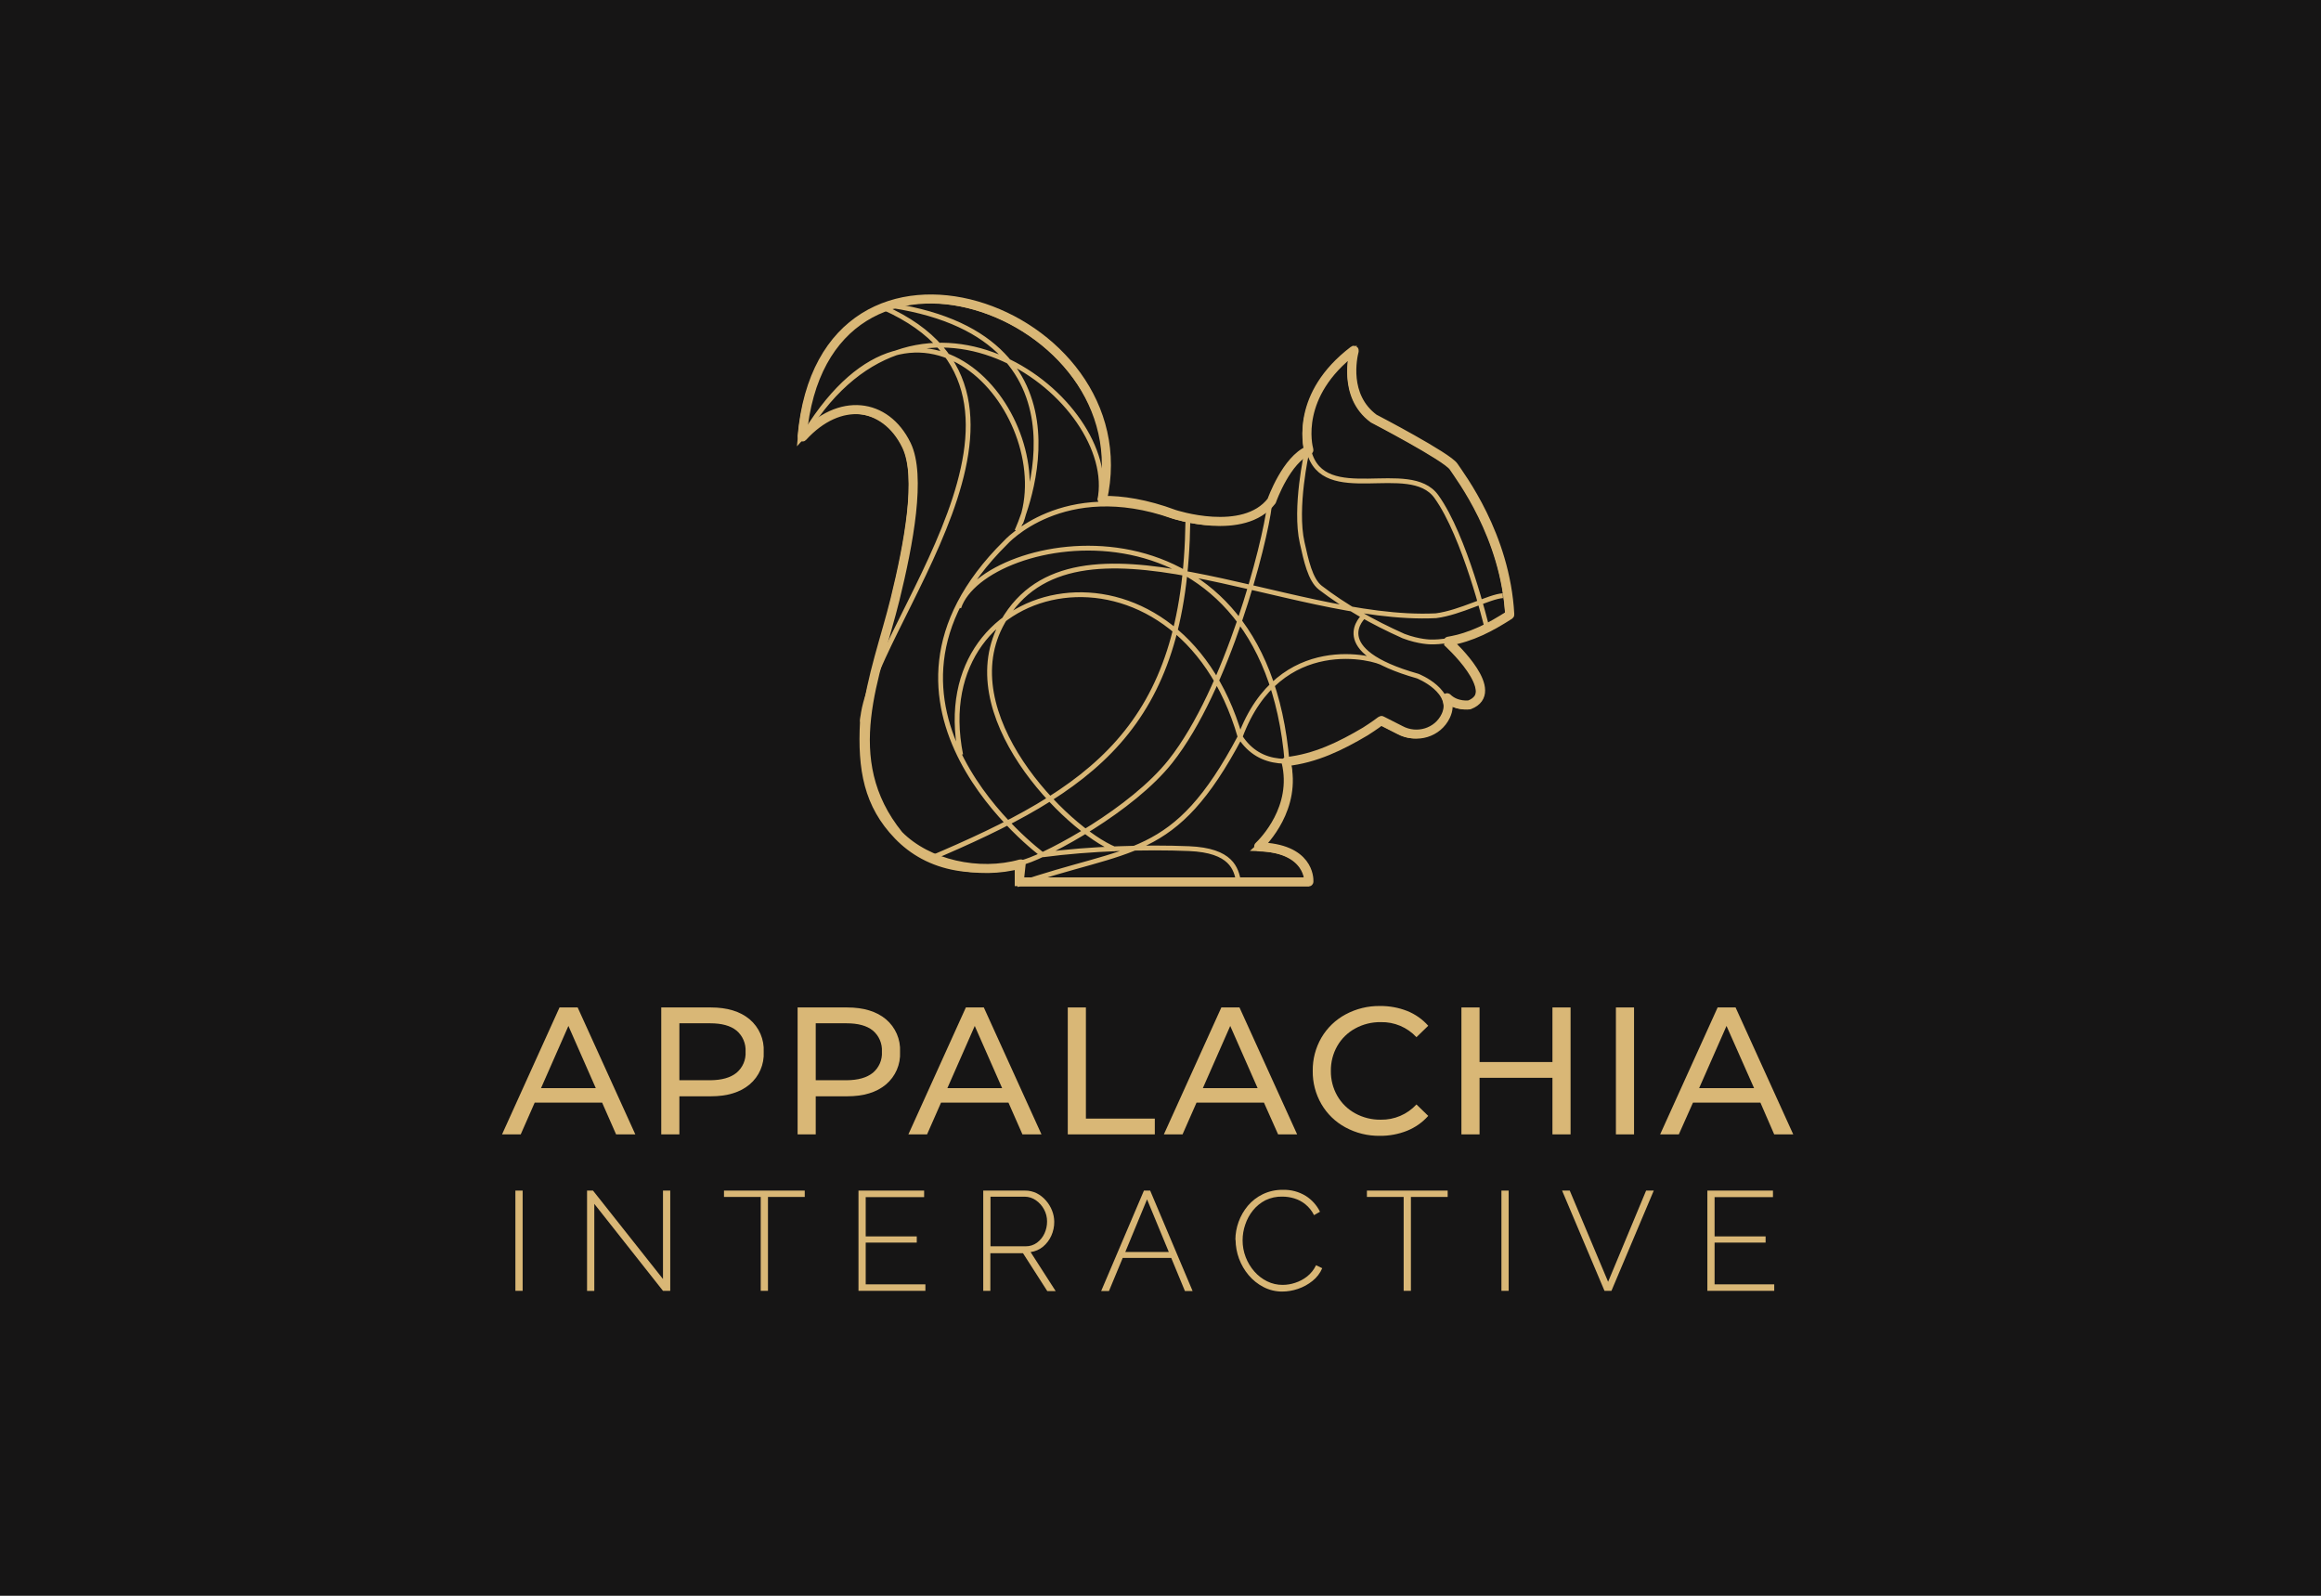
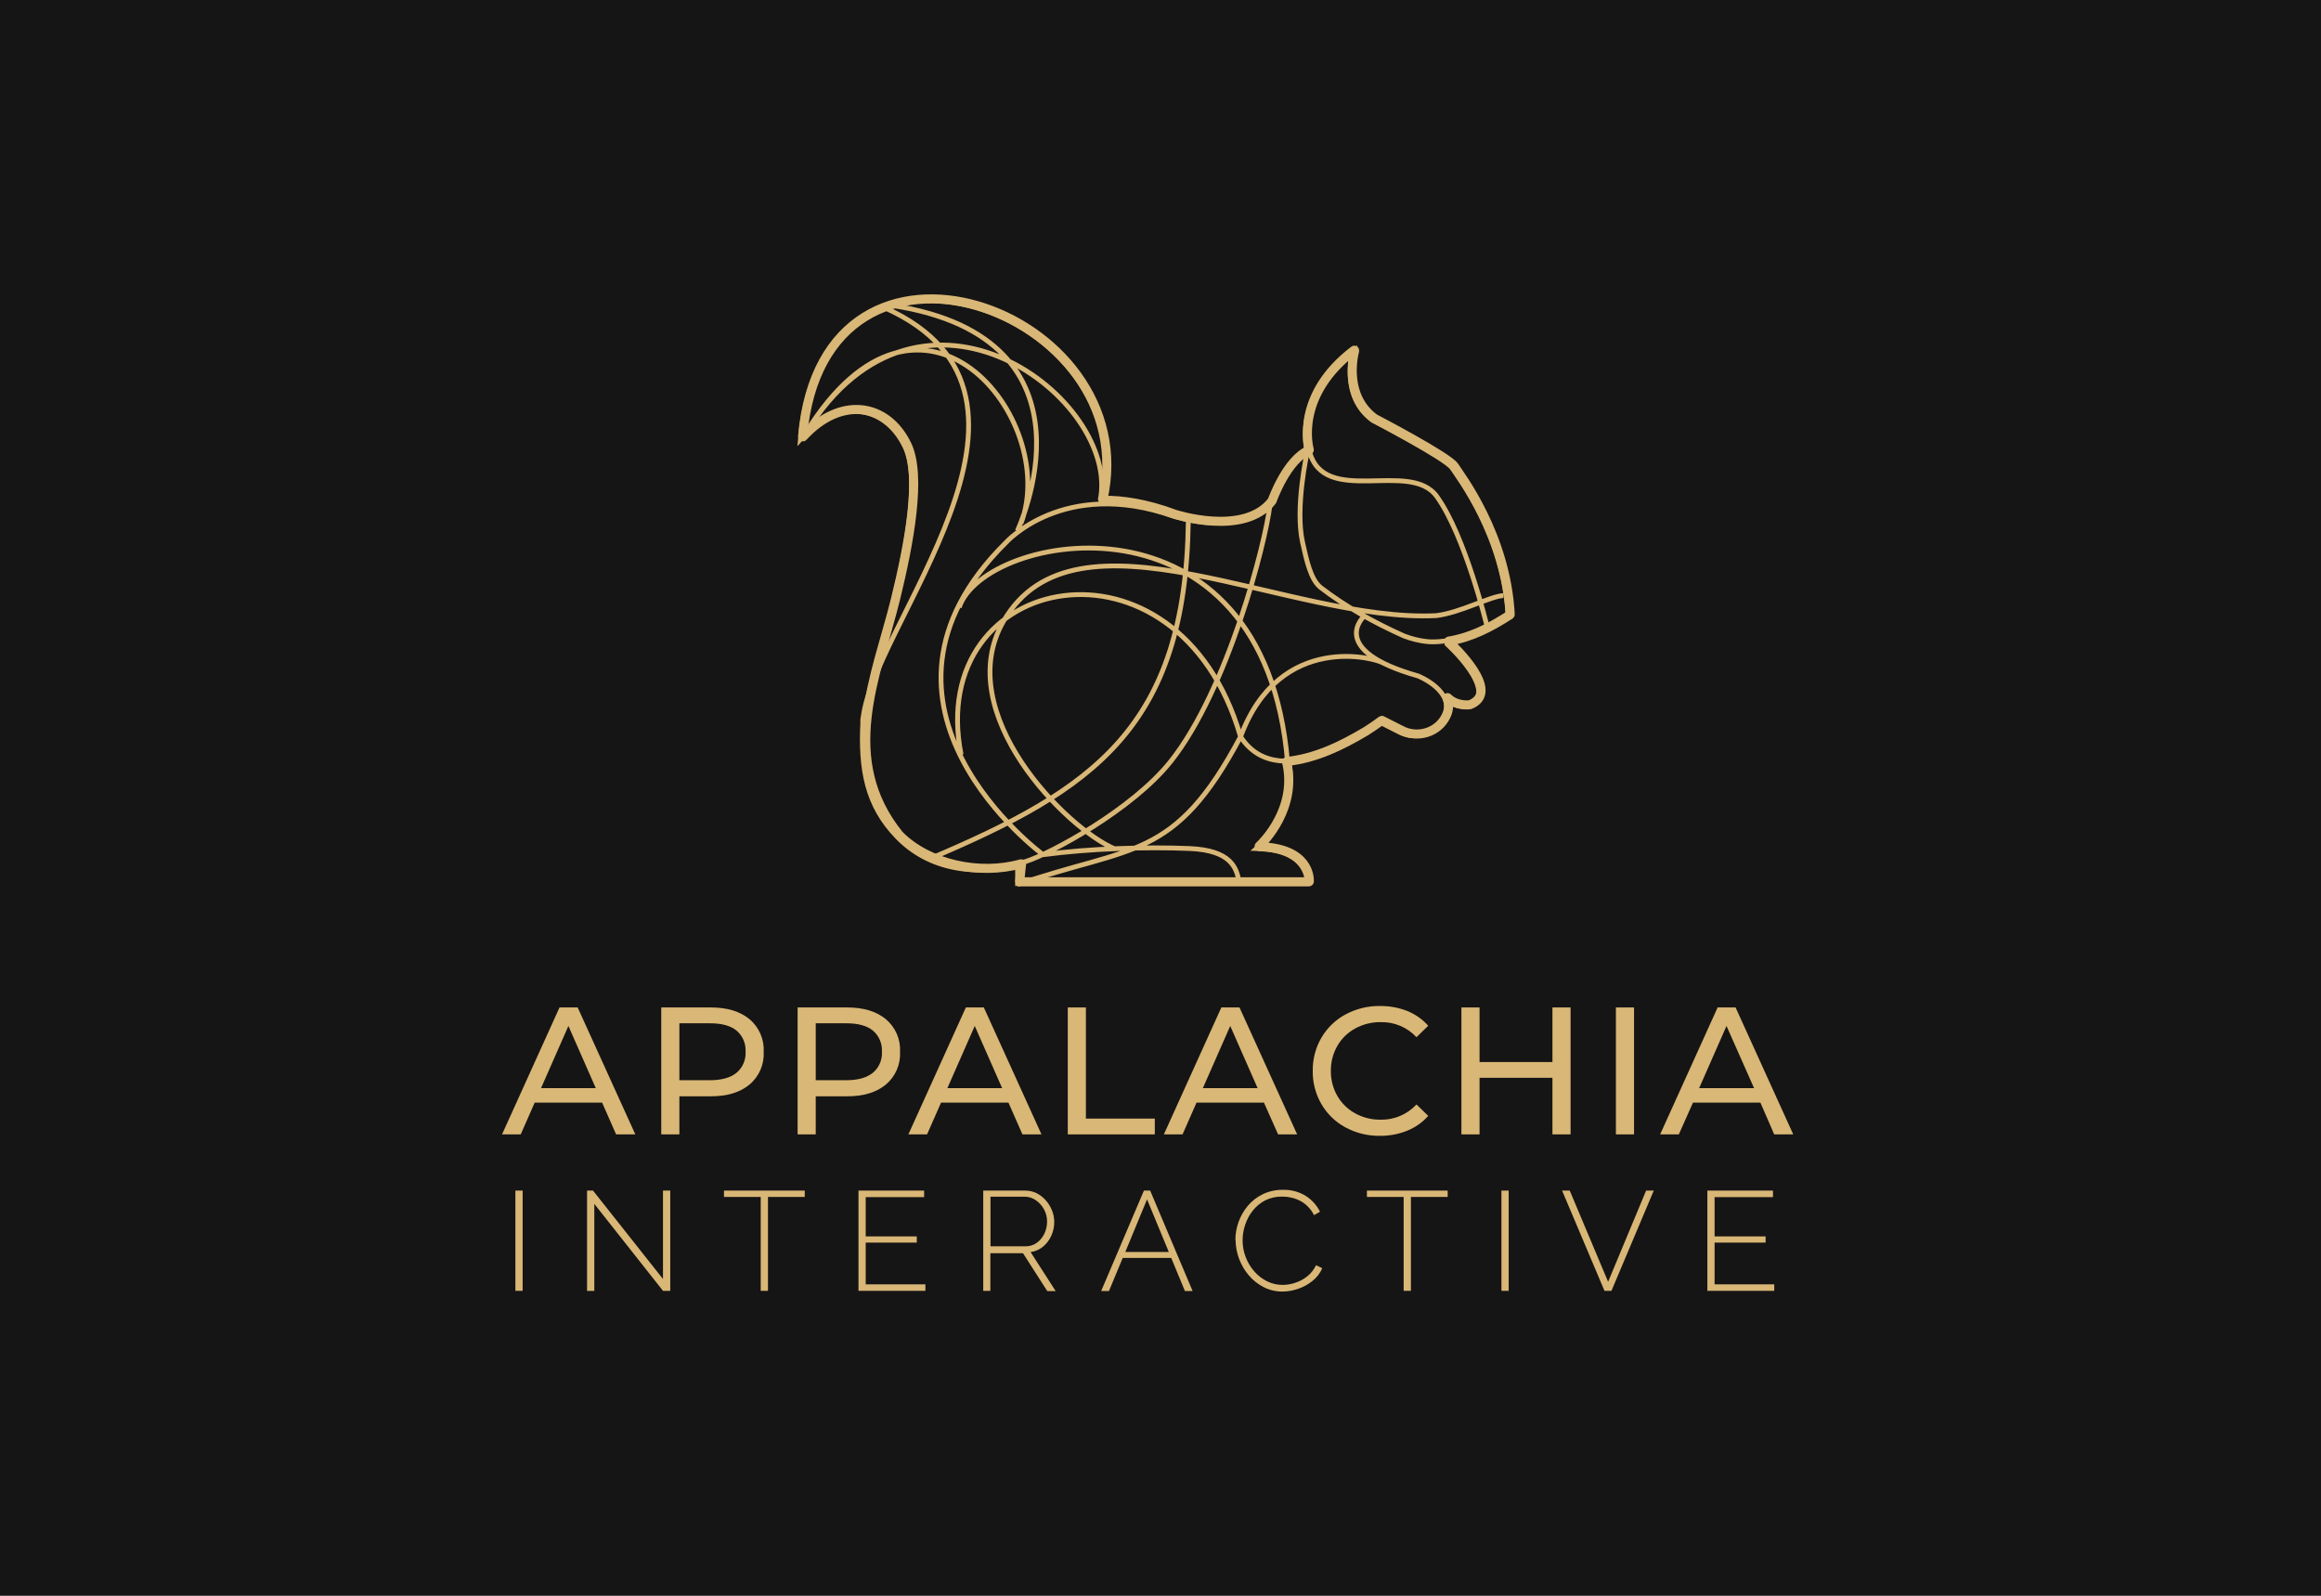
<svg xmlns="http://www.w3.org/2000/svg" xmlns:xlink="http://www.w3.org/1999/xlink" viewBox="0 0 640 440">
  <defs>
-     <style>.cls-1{fill:#d9b776;}.cls-2,.cls-5{fill:#161515;}.cls-2{stroke:#161515;stroke-width:56.69px;}.cls-2,.cls-3,.cls-4{stroke-miterlimit:7.57;}.cls-3,.cls-4{fill:none;stroke:#d9b776;}.cls-3{stroke-width:7.37px;}.cls-4{stroke-width:13.89px;}</style>
-     <symbol id="Squirrel_Background_Thick" data-name="Squirrel Background Thick" viewBox="0 0 1140.83 949.65">
-       <path id="Background_Thick" data-name="Background Thick" class="cls-2" d="M1050.63,650.09c-.46,1-20.27,3-34.28-11.29a.32.32,0,0,0-.53.34c3.36,9.57,3.22,18.22-1.35,27.86-12.24,25.85-44.31,35.37-69.45,21.73L916,674a.32.32,0,0,0-.34,0c-1.28,1-10.43,8-24.47,16.85-38.05,22.51-76.29,41.21-121.08,46.16a.31.31,0,0,0-.27.39c17.31,71.33-36,123.83-42.21,129.6a.32.32,0,0,0,.22.55c78,1.82,77.17,49.22,76.94,53.43a.32.32,0,0,1-.32.29H361.38a.31.31,0,0,1-.31-.35l2.9-27a.32.32,0,0,0-.4-.34c-63.93,18.17-142.69.9-187.07-44.1l0,0c-94.57-116.65-34.72-243.92-5.71-361.07,21-85.69,40.57-189.62,17.54-236.91-31.63-65-103-73.84-159.39-11.58a.32.32,0,0,1-.56-.25c31.93-373.22,526.84-195.59,460,96.82a.31.31,0,0,0,.31.39c29-.59,66.59,5,110,21.22,0,0,106.2,35.1,149-20.4a.41.41,0,0,0,.05-.09c.68-1.93,22.62-63.38,56.82-77.62a.3.3,0,0,0,.18-.37c-1.45-5.14-22-84.12,69.1-153a.32.32,0,0,1,.51.33c-2.21,8.19-16.9,69.69,30.37,104.51l0,0c1.77.92,112.66,58.73,122.1,73.31s79.23,105.05,85.65,227.07a.33.33,0,0,1-.15.29C1083.07,531,1054,546.61,1018,552.66a.32.32,0,0,0-.17.54c6.81,6.22,82.84,77.18,32.8,96.89ZM701.39,919.87" />
-     </symbol>
+     <style>.cls-1{fill:#d9b776;}.cls-2,.cls-3{fill:none;stroke:#d9b776;stroke-miterlimit:7.57;}.cls-2{stroke-width:7.37px;}.cls-3{stroke-width:13.89px;}.cls-4{fill:#161515;}</style>
    <symbol id="Squirrel_Outline" data-name="Squirrel Outline" viewBox="0 0 1098.89 907.72">
      <g id="Lines">
-         <path id="Lines_Inner" data-name="Lines Inner" class="cls-3" d="M463.88,315.51c32-153.91-274.1-388.62-450.42-104.3M342.75,350.34c59.68-159.45-153-423.45-329.29-139.13M751,717.58c-35.37-431.84-464.81-353.8-503.09-238M337,904.24c174.3-60.51,240.47-35.16,342-226.74,60.06-161.88,209.63-120.18,219.26-112.14M487.52,850c-74.41-30-252.48-208.59-172-348.85,110-191.87,437.37,2.3,663.45-9,37.6-4.79,81.45-29.3,102.42-30.71M784.26,239.92c22.32,86.52,154.17,12.6,195.29,69.64,43.67,60.58,76.67,197.85,76.67,197.85M145.55,17.11C477.08,68.15,337,362.2,337,362.2M201.32,865.26C452.63,759,594.75,664,598.89,346.92M781.12,241.3s-25.37-82.48,69.79-153.86c0,0-20.62,68.08,30.12,105.44,0,0,112.61,58.63,122.13,73.32s79.3,105.14,85.65,227.26c0,0-56.24,39.51-117.52,38.85,0,0-18,.11-42-9C881.6,502,839.17,477.87,801.73,449.15,786.24,437,780,407.08,774,380.29,761.88,326.71,781.12,241.3,781.12,241.3ZM133.42,20.42C438.47,156.18,107.34,515,100.31,654.32c-3.93,73.55,6,128.41,52.49,176.59C176,855,206.27,872.2,244.31,878.81a206.44,206.44,0,0,0,30,2.91,251.34,251.34,0,0,0,33-1.4c11.51-1.23,30.55-7.77,42.81-11.63,37.09-11.69,163-79,222.08-153.49,87.21-110.12,144.76-333,151.78-392.47M100,654.42c-.51-13.61,26.14-99.25,47.07-184.59,21-85.7,40.58-189.63,17.55-236.92C132.86,167.72,61,159,4.58,222,35.77-152.61,532,25.4,467.66,318.15m525.89,216s85.75,76.7,33.4,97.31c0,0-21.33,3.18-36.41-14.71M868.62,492.67s-59.08,51.94,82.32,91.93c0,0,59,23.25,39.85,63.76-12.24,25.85-44.32,35.37-69.45,21.73l-29.18-14.82s-151.4,118.21-213.32,22.2c-95.64-330.62-484-254.36-428,27.7m428,197.49a29.18,29.18,0,0,0-2.26-2.87c-3.66-19.91-10.76-48.16-75.93-50.87s-152.38-.19-224.24,9.5m-39.07,17.12v27.12H781.12s4.76-52.15-77.72-53.74c0,0,61.34-54.65,50.5-126.54m-377.49,136s-310-227.57-57.07-478c0,0,88-99.38,255.61-40.95,0,0,106.25,35.12,149.07-20.45,0,0,22.2-63.5,57.1-77.77" />
-         <path id="Lines_Outer" data-name="Lines Outer" class="cls-4" d="M1030.09,628.69s-19.77,2.95-33.75-10.76a.49.49,0,0,0-.81.51c3.1,9.29,2.86,17.76-1.6,27.16-12.23,25.85-44.31,35.36-69.45,21.73l-28.89-14.68a.49.49,0,0,0-.53.05c-1.59,1.22-10.64,8.1-24.38,16.78-38,22.48-76.17,41.15-120.88,46.14a.49.49,0,0,0-.42.61c16.9,70.13-34.49,122-41.94,129.1a.5.5,0,0,0,.34.86c76.65,2,76.74,48.08,76.51,53.24a.49.49,0,0,1-.5.47H341.05a.5.5,0,0,1-.5-.55l2.86-26.49a.5.5,0,0,0-.63-.53c-63.88,18-142.48.77-186.81-44.17l0,0c-94.57-116.65-34.72-243.91-5.71-361.06,21-85.69,40.58-189.63,17.54-236.91-31.57-64.81-102.74-73.81-159-12a.5.5,0,0,1-.87-.38c32.34-372.43,526.51-195,460,97.12a.49.49,0,0,0,.49.61c28.93-.55,66.48,5.07,109.78,21.23,0,0,106.17,35.09,149-20.38a.39.39,0,0,0,.08-.14c.83-2.35,22.68-63.23,56.67-77.53a.49.49,0,0,0,.28-.59c-1.77-6.37-21.12-84.33,68.72-152.54a.51.51,0,0,1,.8.52c-2.6,10-15.9,69.82,30.49,104l.06,0c2.23,1.16,112.67,58.76,122.09,73.31s79.19,105,85.64,227a.52.52,0,0,1-.23.46c-29.14,18.67-58,34.25-93.89,40.33a.5.5,0,0,0-.26.85c8.3,7.64,82.23,77.08,32.78,96.55ZM680.85,898.46" />
+         <path id="Lines_Inner" data-name="Lines Inner" class="cls-2" d="M463.88,315.51c32-153.91-274.1-388.62-450.42-104.3M342.75,350.34c59.68-159.45-153-423.45-329.29-139.13M751,717.58c-35.37-431.84-464.81-353.8-503.09-238M337,904.24c174.3-60.51,240.47-35.16,342-226.74,60.06-161.88,209.63-120.18,219.26-112.14M487.52,850c-74.41-30-252.48-208.59-172-348.85,110-191.87,437.37,2.3,663.45-9,37.6-4.79,81.45-29.3,102.42-30.71M784.26,239.92c22.32,86.52,154.17,12.6,195.29,69.64,43.67,60.58,76.67,197.85,76.67,197.85M145.55,17.11C477.08,68.15,337,362.2,337,362.2M201.32,865.26C452.63,759,594.75,664,598.89,346.92M781.12,241.3s-25.37-82.48,69.79-153.86c0,0-20.62,68.08,30.12,105.44,0,0,112.61,58.63,122.13,73.32s79.3,105.14,85.65,227.26c0,0-56.24,39.51-117.52,38.85,0,0-18,.11-42-9C881.6,502,839.17,477.87,801.73,449.15,786.24,437,780,407.08,774,380.29,761.88,326.71,781.12,241.3,781.12,241.3ZM133.42,20.42C438.47,156.18,107.34,515,100.31,654.32c-3.93,73.55,6,128.41,52.49,176.59C176,855,206.27,872.2,244.31,878.81a206.44,206.44,0,0,0,30,2.91,251.34,251.34,0,0,0,33-1.4c11.51-1.23,30.55-7.77,42.81-11.63,37.09-11.69,163-79,222.08-153.49,87.21-110.12,144.76-333,151.78-392.47M100,654.42c-.51-13.61,26.14-99.25,47.07-184.59,21-85.7,40.58-189.63,17.55-236.92C132.86,167.72,61,159,4.58,222,35.77-152.61,532,25.4,467.66,318.15m525.89,216s85.75,76.7,33.4,97.31c0,0-21.33,3.18-36.41-14.71M868.62,492.67s-59.08,51.94,82.32,91.93c0,0,59,23.25,39.85,63.76-12.24,25.85-44.32,35.37-69.45,21.73l-29.18-14.82s-151.4,118.21-213.32,22.2c-95.64-330.62-484-254.36-428,27.7m428,197.49a29.18,29.18,0,0,0-2.26-2.87c-3.66-19.91-10.76-48.16-75.93-50.87s-152.38-.19-224.24,9.5m-39.07,17.12v27.12H781.12s4.76-52.15-77.72-53.74c0,0,61.34-54.65,50.5-126.54m-377.49,136s-310-227.57-57.07-478c0,0,88-99.38,255.61-40.95,0,0,106.25,35.12,149.07-20.45,0,0,22.2-63.5,57.1-77.77" />
+         <path id="Lines_Outer" data-name="Lines Outer" class="cls-3" d="M1030.09,628.69s-19.77,2.95-33.75-10.76a.49.49,0,0,0-.81.51c3.1,9.29,2.86,17.76-1.6,27.16-12.23,25.85-44.31,35.36-69.45,21.73l-28.89-14.68a.49.49,0,0,0-.53.05c-1.59,1.22-10.64,8.1-24.38,16.78-38,22.48-76.17,41.15-120.88,46.14a.49.49,0,0,0-.42.61c16.9,70.13-34.49,122-41.94,129.1a.5.5,0,0,0,.34.86c76.65,2,76.74,48.08,76.51,53.24a.49.49,0,0,1-.5.47H341.05a.5.5,0,0,1-.5-.55l2.86-26.49a.5.5,0,0,0-.63-.53c-63.88,18-142.48.77-186.81-44.17l0,0c-94.57-116.65-34.72-243.91-5.71-361.06,21-85.69,40.58-189.63,17.54-236.91-31.57-64.81-102.74-73.81-159-12a.5.5,0,0,1-.87-.38c32.34-372.43,526.51-195,460,97.12a.49.49,0,0,0,.49.61c28.93-.55,66.48,5.07,109.78,21.23,0,0,106.17,35.09,149-20.38a.39.39,0,0,0,.08-.14c.83-2.35,22.68-63.23,56.67-77.53a.49.49,0,0,0,.28-.59c-1.77-6.37-21.12-84.33,68.72-152.54a.51.51,0,0,1,.8.52c-2.6,10-15.9,69.82,30.49,104l.06,0c2.23,1.16,112.67,58.76,122.09,73.31s79.19,105,85.64,227a.52.52,0,0,1-.23.46c-29.14,18.67-58,34.25-93.89,40.33a.5.5,0,0,0-.26.85c8.3,7.64,82.23,77.08,32.78,96.55ZM680.85,898.46" />
      </g>
-     </symbol>
-     <symbol id="Squirrel_Background" data-name="Squirrel Background" viewBox="0 0 1140.83 949.65">
-       <g id="Background-2" data-name="Background">
-         <use width="1140.83" height="949.65" xlink:href="#Squirrel_Background_Thick" />
-       </g>
-       <use width="1098.89" height="907.72" transform="translate(20.54 21.4)" xlink:href="#Squirrel_Outline" />
    </symbol>
    <symbol id="Appalachia_Interactive" data-name="Appalachia Interactive" viewBox="0 0 363.14 94.34">
      <path class="cls-1" d="M27.6,33.75H9L5.15,42.5H0l15.85-35h5l15.9,35H31.45Zm-1.75-4L18.3,12.6,10.75,29.75Z" />
      <path class="cls-1" d="M68.25,10.75a11,11,0,0,1,3.9,9,11,11,0,0,1-3.9,9q-3.9,3.26-10.7,3.25H48.9V42.5h-5V7.5H57.55Q64.35,7.5,68.25,10.75Zm-3.6,14.77a7,7,0,0,0,2.5-5.82,7.07,7.07,0,0,0-2.5-5.83c-1.67-1.35-4.08-2-7.25-2H48.9v15.7h8.5C60.57,27.55,63,26.87,64.65,25.52Z" />
      <path class="cls-1" d="M105.85,10.75a11,11,0,0,1,3.9,9,11,11,0,0,1-3.9,9q-3.9,3.26-10.7,3.25H86.5V42.5h-5V7.5H95.15Q101.95,7.5,105.85,10.75Zm-3.6,14.77a7,7,0,0,0,2.5-5.82,7.07,7.07,0,0,0-2.5-5.83c-1.67-1.35-4.08-2-7.25-2H86.5v15.7H95C98.17,27.55,100.58,26.87,102.25,25.52Z" />
      <path class="cls-1" d="M139.65,33.75h-18.6L117.2,42.5h-5.15l15.85-35h4.95l15.9,35H143.5Zm-1.75-4L130.35,12.6,122.8,29.75Z" />
      <path class="cls-1" d="M156,7.5h5V38.15h19V42.5H156Z" />
      <path class="cls-1" d="M210.1,33.75H191.5l-3.85,8.75H182.5l15.85-35h5l15.9,35H214Zm-1.75-4L200.8,12.6l-7.55,17.15Z" />
      <path class="cls-1" d="M232.57,40.57a17,17,0,0,1-6.62-6.4,17.7,17.7,0,0,1-2.4-9.17,17.76,17.76,0,0,1,2.4-9.18,17.06,17.06,0,0,1,6.65-6.4,19.45,19.45,0,0,1,9.5-2.32,20,20,0,0,1,7.5,1.37,15.45,15.45,0,0,1,5.8,4.08l-3.25,3.15a13,13,0,0,0-9.85-4.15,14.23,14.23,0,0,0-7.05,1.75,12.69,12.69,0,0,0-4.93,4.82A13.56,13.56,0,0,0,228.55,25a13.52,13.52,0,0,0,1.77,6.87,12.72,12.72,0,0,0,4.93,4.83,14.23,14.23,0,0,0,7.05,1.75,13.07,13.07,0,0,0,9.85-4.2l3.25,3.15a15.56,15.56,0,0,1-5.83,4.1,19.74,19.74,0,0,1-7.52,1.4A19.35,19.35,0,0,1,232.57,40.57Z" />
      <path class="cls-1" d="M294.65,7.5v35h-5V26.9h-20.1V42.5h-5V7.5h5V22.55h20.1V7.5Z" />
      <path class="cls-1" d="M307.15,7.5h5v35h-5Z" />
      <path class="cls-1" d="M347,33.75h-18.6L324.5,42.5h-5.15l15.85-35h4.95l15.9,35H350.8Zm-1.75-4L337.65,12.6,330.1,29.75Z" />
      <path class="cls-1" d="M3.68,85.64V58h2V85.64Z" />
      <path class="cls-1" d="M25.44,61.66v24h-2V58h1.64l19.3,24.38V58h2V85.64h-2Z" />
      <path class="cls-1" d="M83.47,59.75H73.33V85.64h-2V59.75H61.2V58H83.47Z" />
      <path class="cls-1" d="M116.74,83.85v1.79H98.29V58h18.1v1.8H100.28V70.63h14.08v1.71H100.28V83.85Z" />
      <path class="cls-1" d="M132.69,85.64V58h11.5a7.17,7.17,0,0,1,3.26.74,8.39,8.39,0,0,1,2.53,2,9.37,9.37,0,0,1,1.68,2.75,8.49,8.49,0,0,1,.61,3.12,9.25,9.25,0,0,1-.82,3.86,8.44,8.44,0,0,1-2.28,3,6.78,6.78,0,0,1-3.42,1.48l6.91,10.76h-2.31l-6.7-10.45h-9V85.64Zm2-12.28h9.71a5.15,5.15,0,0,0,3.12-1,6.55,6.55,0,0,0,2.05-2.53,7.84,7.84,0,0,0,.72-3.32,6.86,6.86,0,0,0-.84-3.33,7.15,7.15,0,0,0-2.22-2.5,5.4,5.4,0,0,0-3.1-1h-9.44Z" />
      <path class="cls-1" d="M177,58h1.72l11.7,27.69H188.3l-3.77-9.12H171.15l-3.79,9.12h-2.15Zm6.86,16.93-6-14.51-6,14.51Z" />
      <path class="cls-1" d="M202.22,71.56a14.61,14.61,0,0,1,.88-4.93,14.78,14.78,0,0,1,2.56-4.45A12.53,12.53,0,0,1,209.77,59a12.32,12.32,0,0,1,5.56-1.21,11.38,11.38,0,0,1,6.32,1.69,10.84,10.84,0,0,1,3.9,4.35l-1.64.94a9.06,9.06,0,0,0-2.4-3,8.88,8.88,0,0,0-3.06-1.62,11.29,11.29,0,0,0-3.28-.49,10.09,10.09,0,0,0-4.66,1,10.73,10.73,0,0,0-3.45,2.81,12.53,12.53,0,0,0-2.12,3.9,13.3,13.3,0,0,0-.73,4.33,12.77,12.77,0,0,0,.86,4.66,13.06,13.06,0,0,0,2.36,3.92A11.33,11.33,0,0,0,210.94,83a9.48,9.48,0,0,0,4.35,1,10.88,10.88,0,0,0,3.41-.57A10.57,10.57,0,0,0,222,81.68a8.77,8.77,0,0,0,2.46-3.1l1.71.82a9,9,0,0,1-2.69,3.51,12.91,12.91,0,0,1-4,2.19,13.5,13.5,0,0,1-4.33.74A11.09,11.09,0,0,1,210,84.61a13.37,13.37,0,0,1-4.12-3.28,15.35,15.35,0,0,1-3.61-9.77Z" />
      <path class="cls-1" d="M260.76,59.75H250.62V85.64h-2V59.75H238.49V58h22.27Z" />
      <path class="cls-1" d="M275.58,85.64V58h2V85.64Z" />
      <path class="cls-1" d="M294.42,58,305,83.15,315.48,58h2.11L305.92,85.64H304L292.31,58Z" />
      <path class="cls-1" d="M350.81,83.85v1.79H332.37V58h18.09v1.8h-16.1V70.63h14.07v1.71H334.36V83.85Z" />
    </symbol>
-     <symbol id="Squrirel_Block" data-name="Squrirel Block" viewBox="0 0 363.14 287.3">
-       <use width="1140.83" height="949.65" transform="translate(77.62) scale(0.18)" xlink:href="#Squirrel_Background" />
-       <use width="363.14" height="94.34" transform="translate(0 192.95)" xlink:href="#Appalachia_Interactive" />
+     <symbol id="Squrirel_Block" data-name="Squrirel Block" viewBox="0 0 363.14 283.48">
+       <use width="1098.89" height="907.72" transform="translate(81.44) scale(0.18)" xlink:href="#Squirrel_Outline" />
+       <use width="363.14" height="94.34" transform="translate(0 189.13)" xlink:href="#Appalachia_Interactive" />
    </symbol>
  </defs>
  <g id="Layer_2" data-name="Layer 2">
    <g id="Logos">
-       <g id="Squirrel_Block_Logo" data-name="Squirrel Block Logo">
-         <rect id="Background" class="cls-5" width="640" height="440" />
-         <use width="363.14" height="287.29" transform="translate(138.43 77.34)" xlink:href="#Squrirel_Block" />
+       <g id="Main_Colors" data-name="Main Colors">
+         <g id="Squirrel_Block_Logo" data-name="Squirrel Block Logo">
+           <rect id="Background" class="cls-4" width="640" height="440" />
+           <use width="363.14" height="283.47" transform="translate(138.43 81.16)" xlink:href="#Squrirel_Block" />
+         </g>
      </g>
    </g>
  </g>
</svg>
